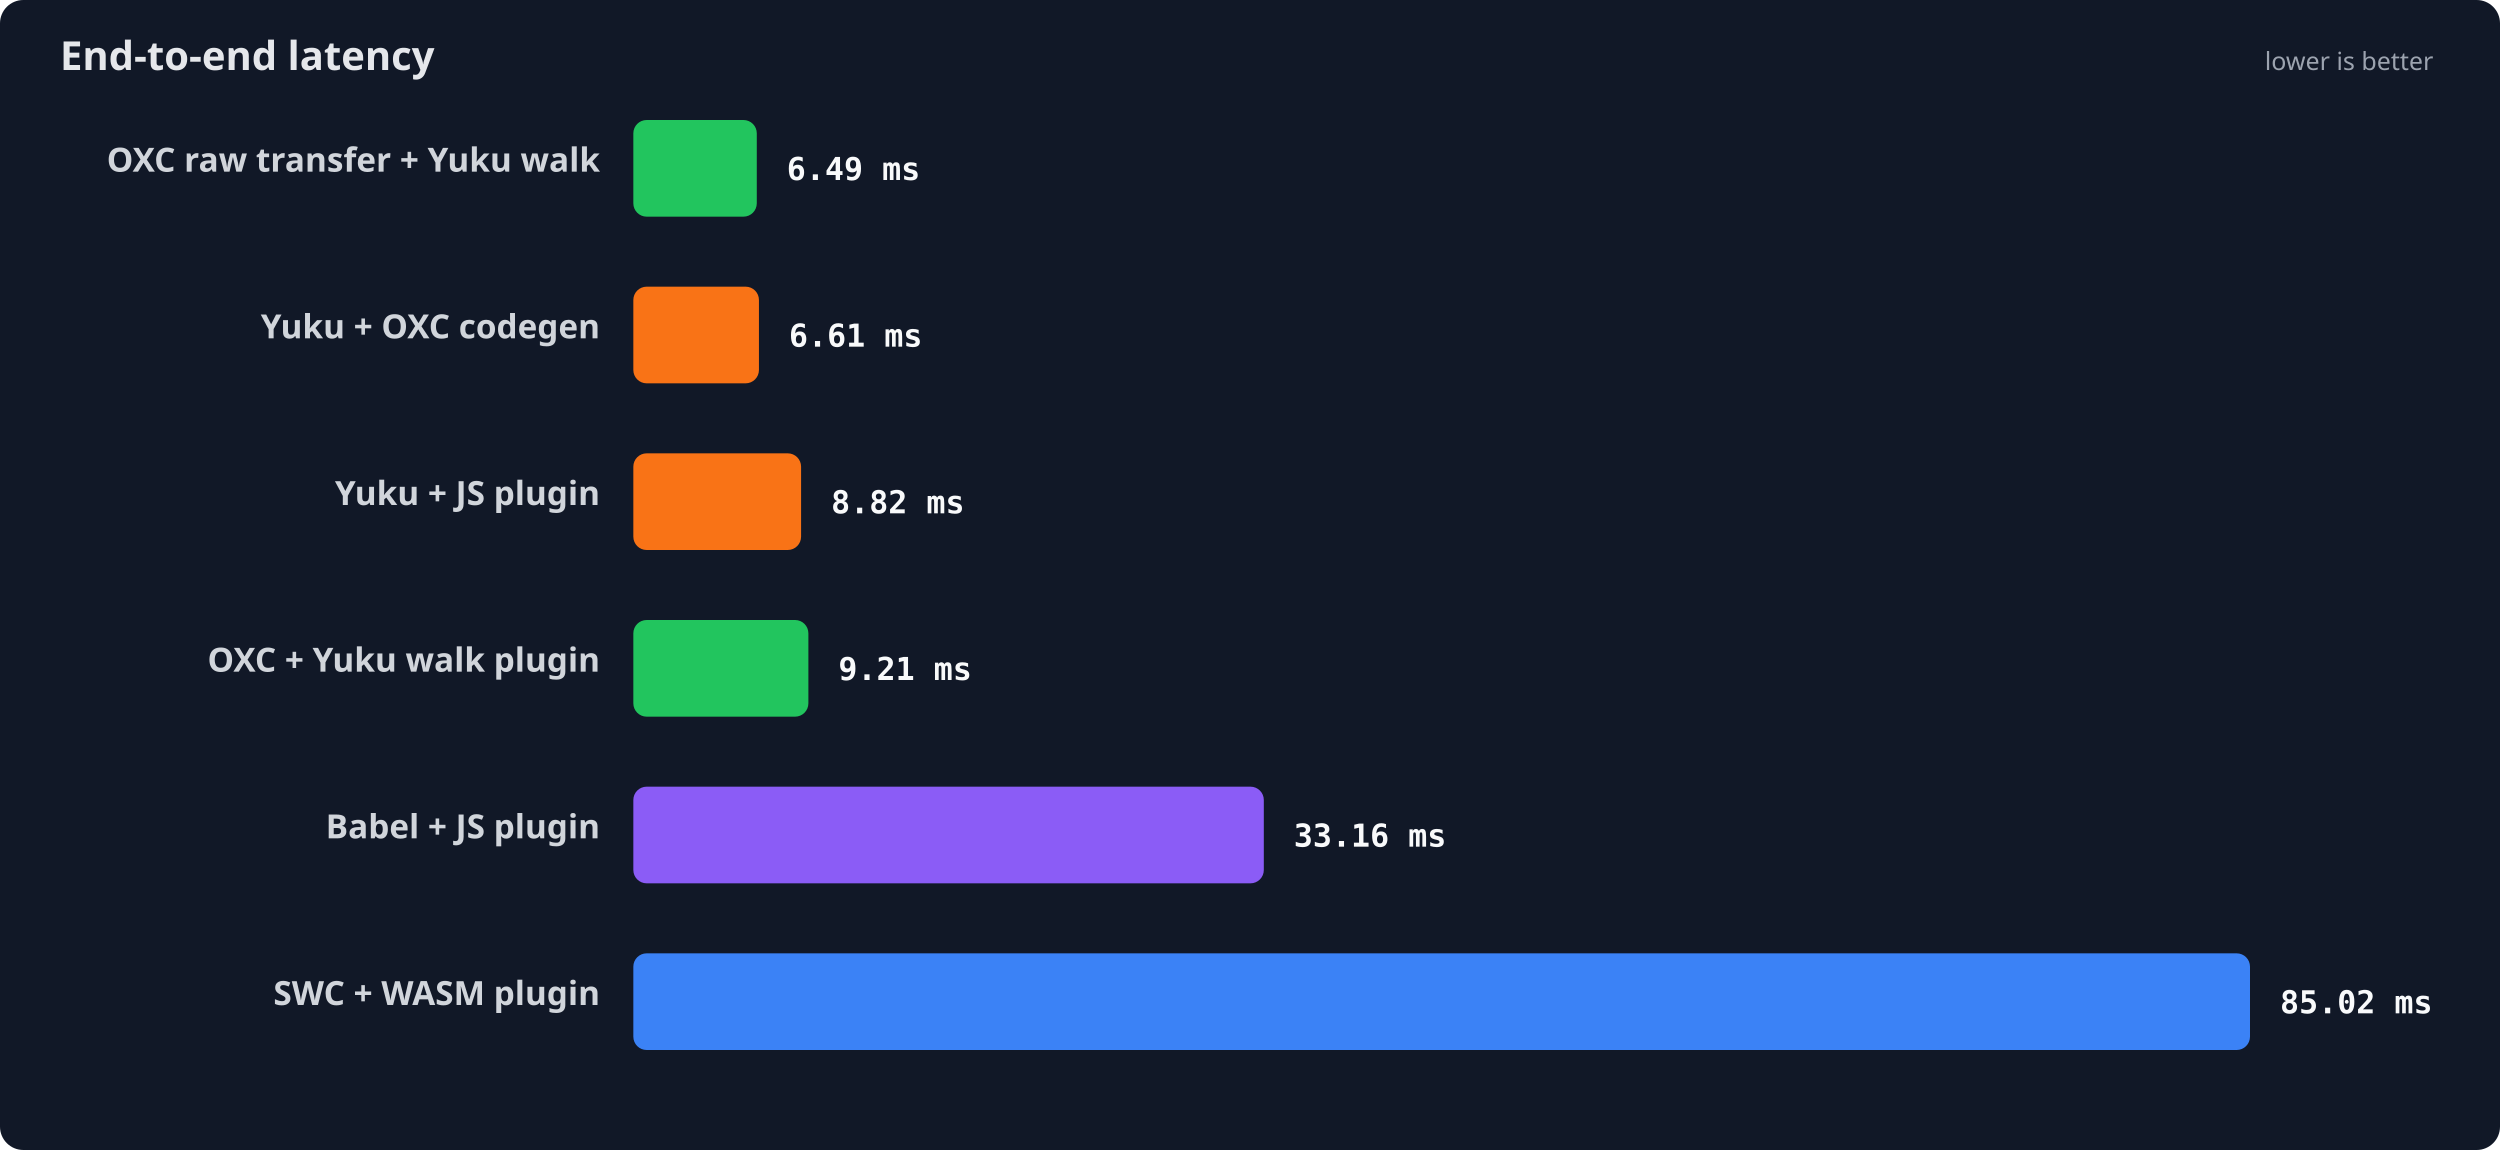
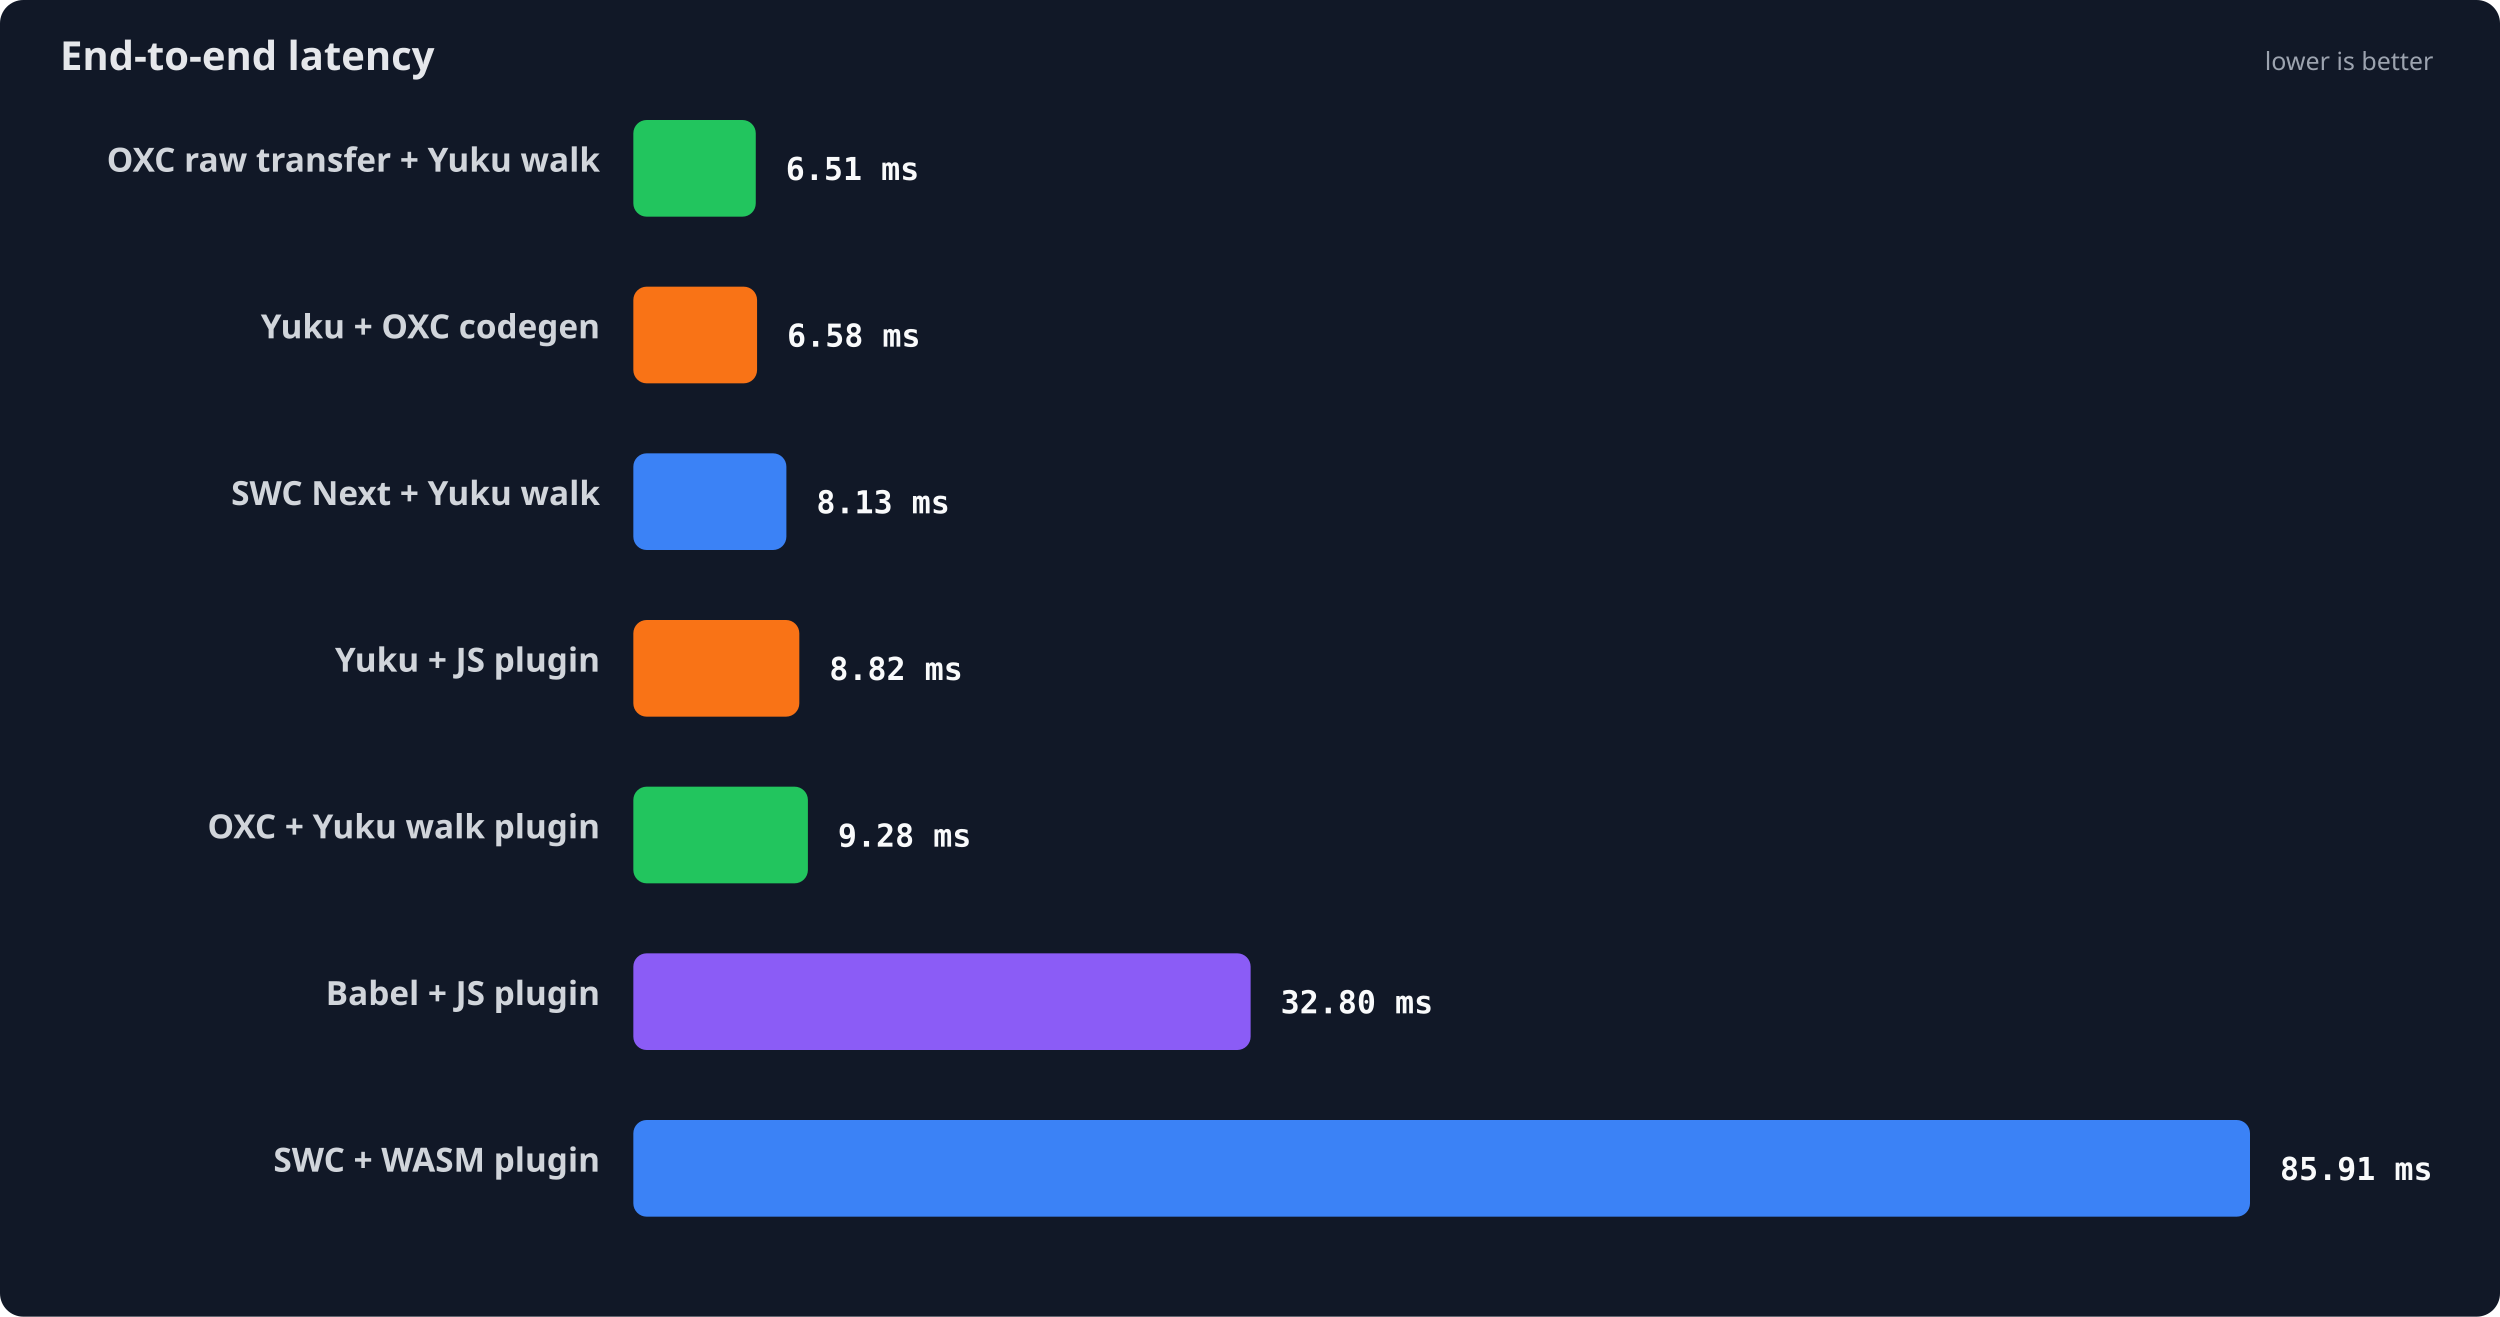
- <svg xmlns="http://www.w3.org/2000/svg" width="1500" height="690" viewBox="0 0 1500 690" role="img" aria-label="Styled-components transform latency, lower is better">
+ <svg xmlns="http://www.w3.org/2000/svg" width="1500" height="790" viewBox="0 0 1500 790" role="img" aria-label="Styled-components transform latency, lower is better">
  <style>
      .title { fill: #e5e7eb; font: 700 24px system-ui, sans-serif; }
      .label { fill: #d1d5db; font: 600 20px system-ui, sans-serif; }
      .value { fill: #f9fafb; font: 700 19px ui-monospace, monospace; }
      .note { fill: #9ca3af; font: 15px system-ui, sans-serif; }
    </style>
  <rect width="100%" height="100%" rx="14" fill="#111827" />
  <text x="36" y="42" class="title">End-to-end latency</text>
  <text x="1460" y="42" text-anchor="end" class="note">lower is better</text>
  <text x="360" y="103" text-anchor="end" class="label">
        OXC raw transfer + Yuku walk
      </text>
-   <rect x="380" y="72" width="74.07" height="58" rx="8" fill="#22c55e" />
-   <text x="472.07" y="108" class="value">
-         6.49 ms
+   <rect x="380" y="72" width="73.46" height="58" rx="8" fill="#22c55e" />
+   <text x="471.46" y="108" class="value">
+         6.51 ms
      </text>
  <text x="360" y="203" text-anchor="end" class="label">
        Yuku + OXC codegen
      </text>
-   <rect x="380" y="172" width="75.37" height="58" rx="8" fill="#f97316" />
-   <text x="473.37" y="208" class="value">
-         6.61 ms
+   <rect x="380" y="172" width="74.24" height="58" rx="8" fill="#f97316" />
+   <text x="472.24" y="208" class="value">
+         6.58 ms
      </text>
  <text x="360" y="303" text-anchor="end" class="label">
+         SWC Next + Yuku walk
+       </text>
+   <rect x="380" y="272" width="91.83" height="58" rx="8" fill="#3b82f6" />
+   <text x="489.83" y="308" class="value">
+         8.13 ms
+       </text>
+   <text x="360" y="403" text-anchor="end" class="label">
        Yuku + JS plugin
      </text>
-   <rect x="380" y="272" width="100.65" height="58" rx="8" fill="#f97316" />
-   <text x="498.65" y="308" class="value">
+   <rect x="380" y="372" width="99.59" height="58" rx="8" fill="#f97316" />
+   <text x="497.59" y="408" class="value">
        8.82 ms
      </text>
-   <text x="360" y="403" text-anchor="end" class="label">
+   <text x="360" y="503" text-anchor="end" class="label">
        OXC + Yuku walk plugin
      </text>
-   <rect x="380" y="372" width="105.03" height="58" rx="8" fill="#22c55e" />
-   <text x="503.03" y="408" class="value">
-         9.21 ms
+   <rect x="380" y="472" width="104.74" height="58" rx="8" fill="#22c55e" />
+   <text x="502.74" y="508" class="value">
+         9.28 ms
      </text>
-   <text x="360" y="503" text-anchor="end" class="label">
+   <text x="360" y="603" text-anchor="end" class="label">
        Babel + JS plugin
      </text>
-   <rect x="380" y="472" width="378.29" height="58" rx="8" fill="#8b5cf6" />
-   <text x="776.29" y="508" class="value">
-         33.16 ms
+   <rect x="380" y="572" width="370.38" height="58" rx="8" fill="#8b5cf6" />
+   <text x="768.38" y="608" class="value">
+         32.80 ms
      </text>
-   <text x="360" y="603" text-anchor="end" class="label">
+   <text x="360" y="703" text-anchor="end" class="label">
        SWC + WASM plugin
      </text>
-   <rect x="380" y="572" width="970.00" height="58" rx="8" fill="#3b82f6" />
-   <text x="1368.00" y="608" class="value">
-         85.02 ms
+   <rect x="380" y="672" width="970.00" height="58" rx="8" fill="#3b82f6" />
+   <text x="1368.00" y="708" class="value">
+         85.91 ms
      </text>
</svg>
